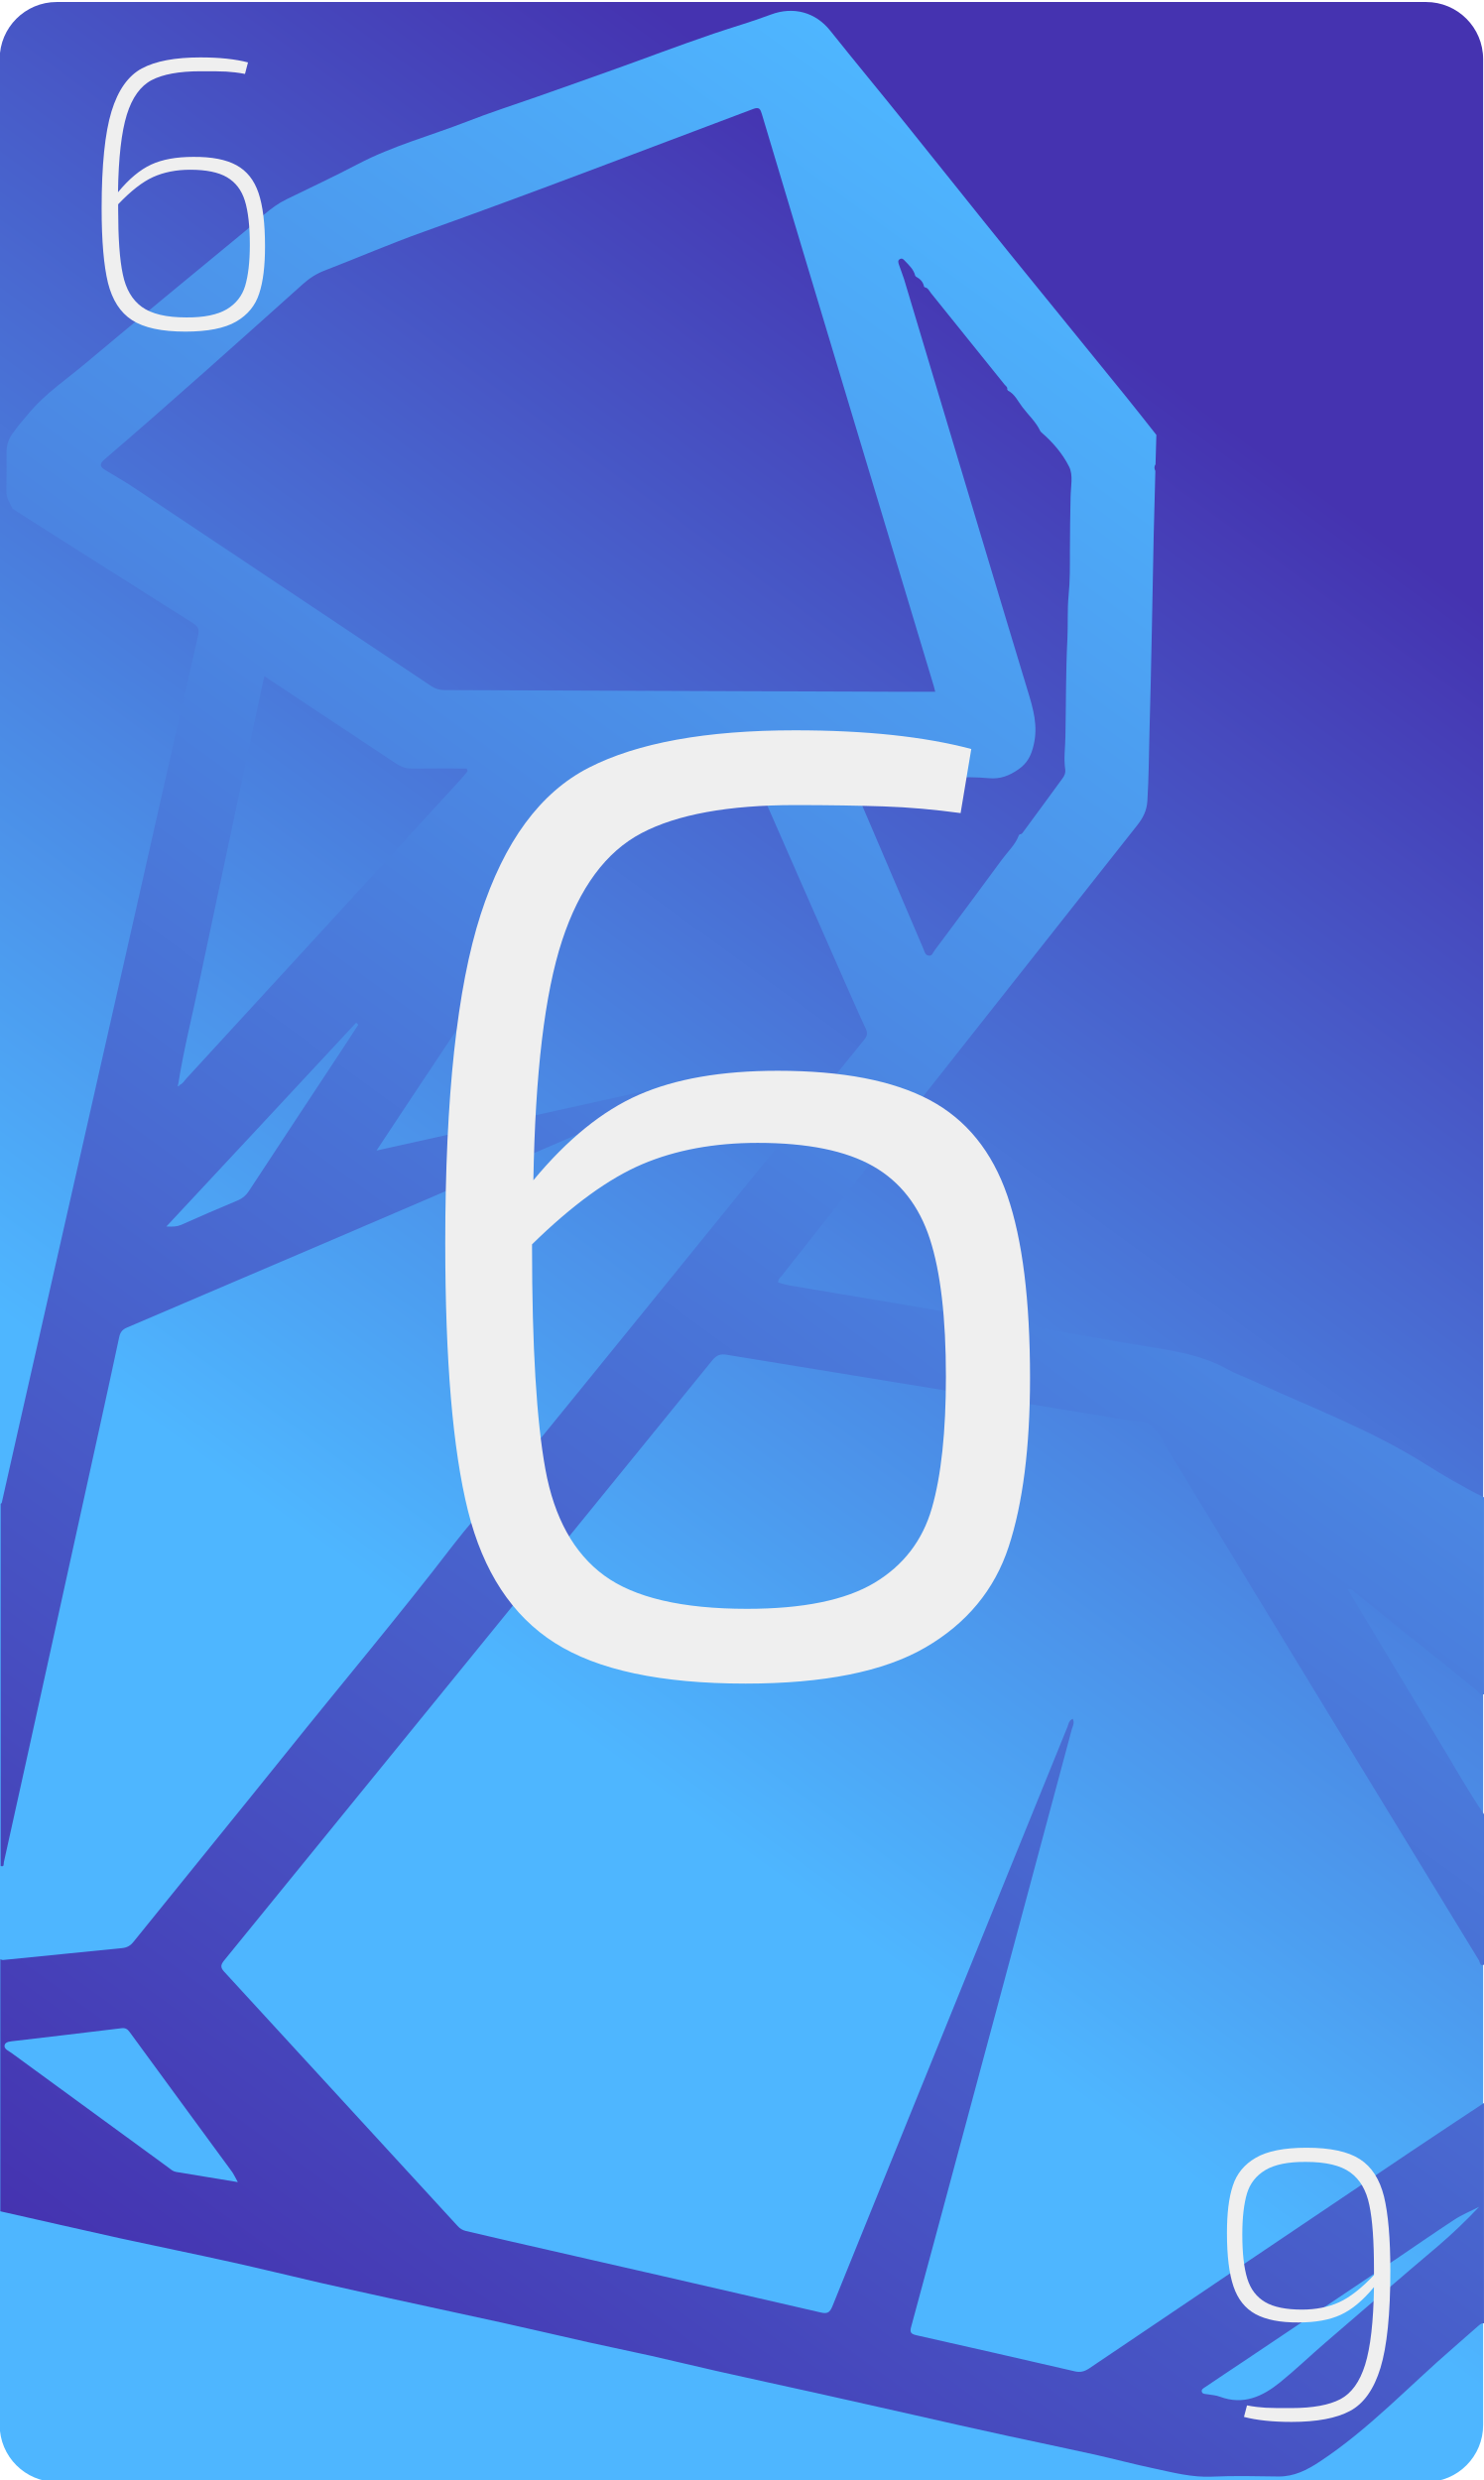
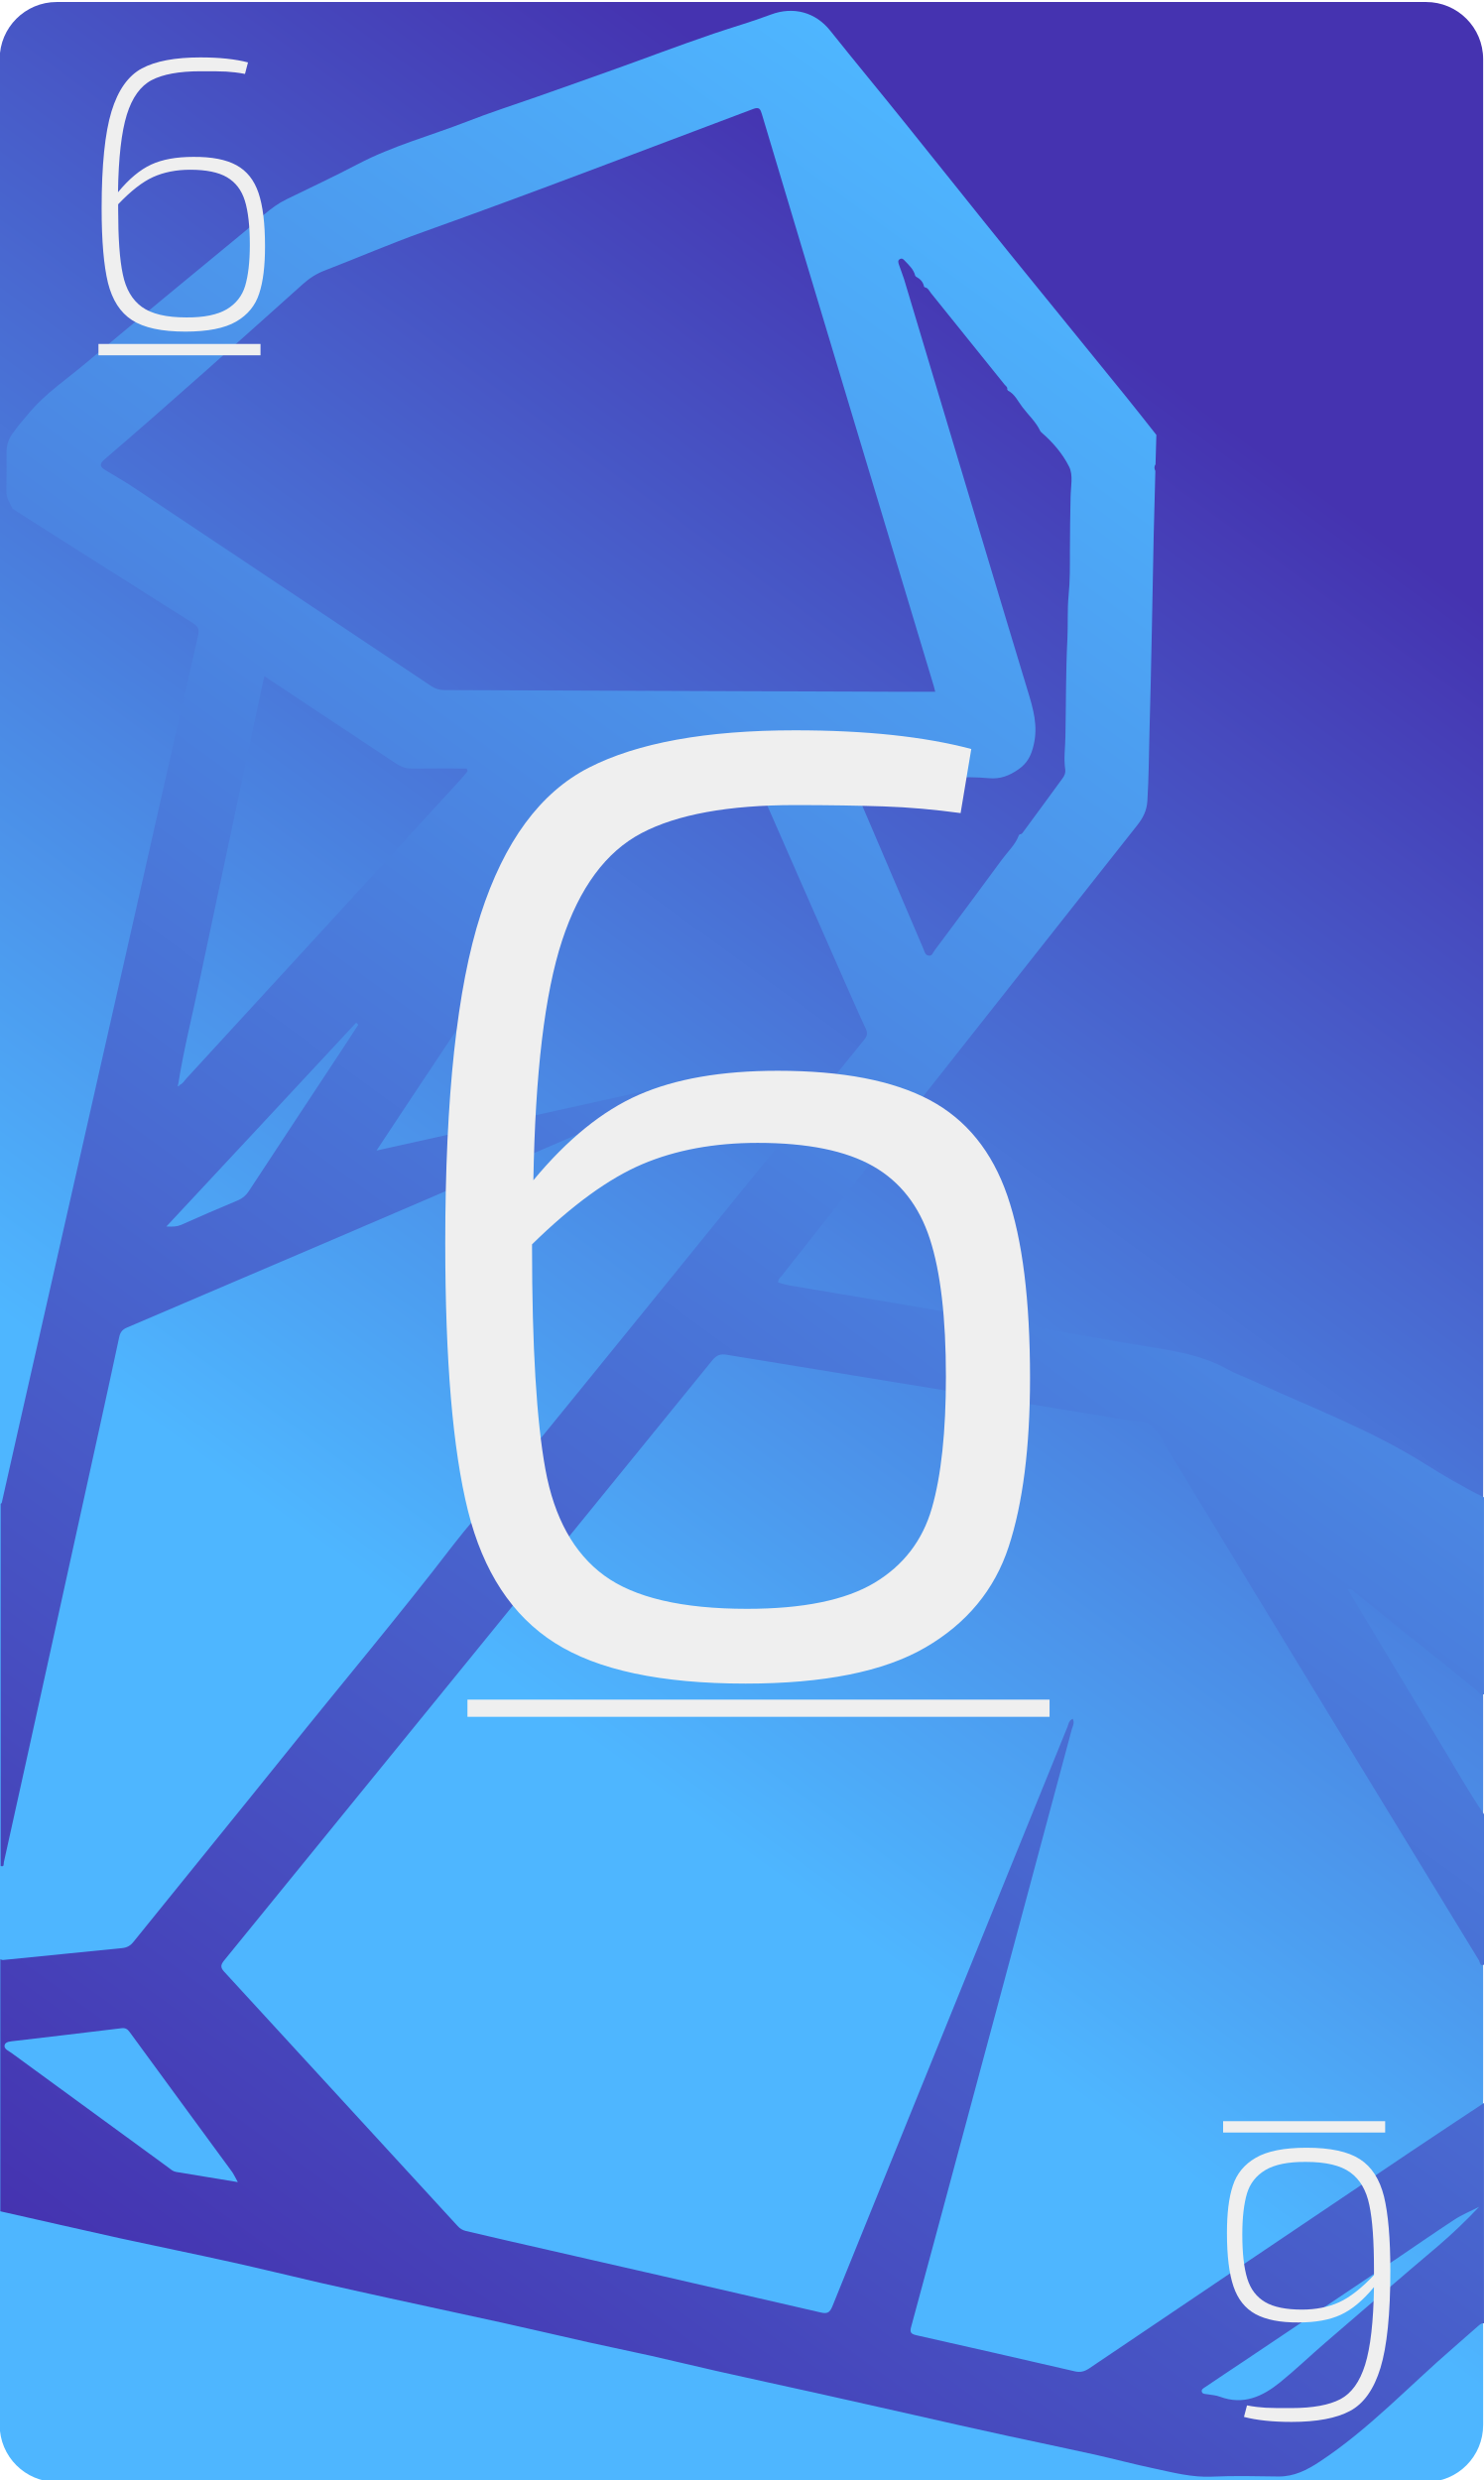
<svg xmlns="http://www.w3.org/2000/svg" version="1.1" id="Calque_1" x="0px" y="0px" viewBox="0 0 889 1486" style="enable-background:new 0 0 889 1486;" xml:space="preserve">
  <style type="text/css">
	.st0{fill:url(#SVGID_1_);}
	.st1{fill:url(#SVGID_2_);}
	.st2{enable-background:new    ;}
	.st3{fill:#EFEFEF;}
</style>
  <g>
-     <linearGradient id="SVGID_1_" gradientUnits="userSpaceOnUse" x1="270.133" y1="502.127" x2="778.148" y2="1201.35" gradientTransform="matrix(1 0 0 -1 0 1486)">
+     <linearGradient id="SVGID_1_" gradientUnits="userSpaceOnUse" x1="270.133" y1="983.873" x2="778.148" y2="284.65">
      <stop offset="0" style="stop-color:#4EB6FF" />
      <stop offset="1" style="stop-color:#4533B0" />
    </linearGradient>
    <path class="st0" d="M854.6,1487.2H34c-18.9,0-34.2-15.3-34.2-34.2V35.4C-0.2,16.5,15.1,1.2,34,1.2h820.5   c18.9,0,34.2,15.3,34.2,34.2v1417.5C888.8,1471.8,873.5,1487.2,854.6,1487.2z" />
  </g>
-   <linearGradient id="SVGID_2_" gradientUnits="userSpaceOnUse" x1="56.206" y1="120.309" x2="850.089" y2="1212.995" gradientTransform="matrix(1 0 0 -1 0 1486)">
+   <linearGradient id="SVGID_2_" gradientUnits="userSpaceOnUse" x1="56.206" y1="1365.691" x2="850.089" y2="273.005">
    <stop offset="0" style="stop-color:#4533B0" />
    <stop offset="1" style="stop-color:#4EB6FF" />
  </linearGradient>
  <path class="st1" d="M889.2,1260.1c0,44,0,88,0,132c-1.3-0.2-2.2,0.6-3.1,1.3c-5.1,4.5-10.2,9-15.4,13.5  c-26.5,22.9-50.5,48.7-79.9,68.1c-7.6,5-15.3,9-24.8,8.9c-13.3-0.2-26.7-0.5-40,0.1c-11.7,0.5-22.8-2.4-34-4.8  c-12-2.5-23.9-5.7-35.9-8.4c-17.5-3.9-35.1-7.5-52.6-11.3c-18.8-4.1-37.6-8.3-56.4-12.6c-19.4-4.3-38.8-8.8-58.3-13.1  c-19.9-4.4-39.9-8.7-59.8-13.2c-13-2.9-25.8-6.1-38.8-9c-12.5-2.8-25-5.3-37.5-8.1c-17.4-3.9-34.7-8-52-11.8  c-22.4-4.9-44.8-9.7-67.2-14.6c-13.9-3.1-27.9-6.1-41.8-9.3c-17.3-4-34.5-8.2-51.9-12.1c-22.5-5-45.2-9.6-67.7-14.5  c-24-5.3-47.9-10.8-71.9-16.2c0-50.3,0-100.7,0-151c0.6,0.2,1.2,0.5,1.8,0.4c23.7-2.3,47.4-4.8,71.1-7.1c3.1-0.3,5.1-1.5,7-3.9  c30.3-37.6,60.8-75,91.1-112.7c33.4-41.7,67.9-82.6,100.4-125c8.4-10.9,17.6-21.2,26.4-31.9c73.5-90.2,146.7-180.7,220-271  c1.8-2.3,1.9-4.1,0.7-6.6c-3.7-7.8-7.1-15.7-10.6-23.5c-18.3-41.6-36.6-83.1-54.8-124.8c-2.1-4.8-4.7-6.6-10-6.6  c-20.1,0.2-40.3,0-60.5-0.3c-3.9,0-6.2,1-8.4,4.4c-42.9,64.8-86,129.4-129,194.1c-6.4,9.7-12.8,19.3-19.8,29.9  c66.4-14.7,131.7-29.2,197-43.7c-0.7,1.3-1.7,1.8-2.7,2.3c-32.4,13.9-64.7,27.9-97.1,41.7C240.6,725.2,158.3,760.4,76,795.5  c-2.8,1.2-4,2.9-4.6,5.8c-3.8,17.9-7.7,35.7-11.6,53.5C49.2,902.9,38.6,951,28.1,999c-8.6,39-17.1,77.9-25.8,116.9  c-0.2,0.9,0.4,2.9-1.9,2.2c0-72.3,0-144.7,0-217c0.9-0.5,0.8-1.3,1-2.2c3.1-13.8,6.2-27.6,9.3-41.3c23.4-103.5,46.9-207,70.3-310.5  c12.5-55.4,25-110.9,37.7-166.3c0.9-3.9-0.1-5.5-3.2-7.5c-36-22.7-71.9-45.5-107.8-68.3c-1.7-3.4-4-6.5-3.9-10.6  c0.2-7.8,0.1-15.7,0.1-23.5c0-4,1.2-7.7,3.4-10.8c3.3-4.7,7.1-9.2,10.9-13.6c9.5-11,21.6-19.2,32.7-28.5  c31.7-26.6,63.7-52.9,95.6-79.2c8.2-6.8,15.5-14.7,25.2-19.4c14.3-7,28.7-13.7,42.8-21.1c20.8-10.9,43.2-16.9,64.9-25.3  c14-5.5,28.4-10.1,42.6-15.1c13.9-4.9,27.9-9.8,41.8-14.8c10.8-3.8,21.5-7.8,32.2-11.7c10.5-3.8,20.9-7.6,31.5-11.2  C439,16.3,450.6,13,462,8.7c13.4-5,26.7-1.4,35.5,9.7c14.9,18.7,30.2,37.1,45.2,55.8c20.8,25.8,41.3,51.7,62.1,77.4  c23,28.4,46.2,56.8,69.2,85.2c6.4,7.9,12.6,15.8,18.9,23.8c-0.2,5.9-0.3,11.8-0.5,17.6c-0.9,1.3-0.8,2.6-0.1,4  c-0.3,12.8-0.7,25.6-1,38.5c-0.8,39-1.4,77.9-2.5,116.9c-0.4,14.1-0.4,28.3-1.3,42.5c-0.4,5.7-2.6,10-6,14.3  c-71,89.9-142,179.8-212.9,269.8c-0.9,1.2-2.5,2.1-2.3,4.3c2.2,0.6,4.5,1.3,6.7,1.7c21,3.6,42,7,63,10.6  c47.4,8.1,94.8,16.2,142.1,24.5c19.6,3.4,39.6,5.2,57.5,15.2c4.8,2.7,10,4.5,15,6.8c34.5,15.8,70.2,29.2,102.7,49.5  c11.6,7.3,23.5,14.3,35.9,20.4c0,39.3,0,78.7,0,118c-2.4,0.8-3.3-1.5-4.6-2.6c-24-19.2-47.9-38.6-71.9-57.8  c-1.5-1.2-2.6-3.2-5.1-2.4c18.3,30.4,36.5,60.9,54.9,91.2c8.9,14.6,17.1,29.5,26.8,43.6c0,30,0,60,0,90c-2.5,1.2-2.5-1.4-3-2.4  c-27.7-45.3-55.3-90.6-82.9-135.9c-36.4-59.8-72.9-119.6-109.2-179.5c-2.5-4.2-5.2-6.9-10.6-7.5c-10.6-1.1-21-3.2-31.6-4.9  c-72.1-11.7-144.2-23.3-216.3-35.2c-4-0.7-6.2,0.1-8.8,3.2c-97.5,120-195,239.8-292.6,359.7c-2,2.5-2.4,4.1,0,6.7  c46.7,50.8,93.3,101.6,139.9,152.4c1.4,1.6,3,2.5,5,3c8.6,2,17.2,4,25.8,6c62.2,14.2,124.5,28.4,186.7,42.8c3.8,0.9,5.4,0.3,7-3.5  c29.9-73.9,59.9-147.8,89.9-221.7c17-41.9,34-83.8,51-125.6c0.7-1.7,0.8-3.9,3.2-4.9c1.3,2.5-0.1,4.5-0.6,6.4  c-22.7,84.8-45.5,169.5-68.3,254.3c-9.3,34.5-18.5,69-27.9,103.5c-1,3.5-0.2,4.4,3.3,5.2c31.6,7.1,63.2,14.3,94.8,21.6  c3.1,0.7,5.5,0.2,8.3-1.6c64.4-43.5,128.9-86.9,193.3-130.3C860.1,1279.3,874.6,1269.8,889.2,1260.1z M553.7,171.7  c-0.6-2.8-2.3-4.6-4.8-5.9c-0.1-0.2-0.3-0.4-0.5-0.6c-0.9-3.7-3.6-6.2-6.1-8.8c-0.8-0.9-1.7-1.9-3-1.2c-1.6,0.8-1,2.3-0.6,3.5  c0.9,2.8,2.1,5.6,3,8.5c6.1,20.2,12.1,40.4,18.2,60.7c9.3,30.9,18.5,61.8,27.8,92.7c9.4,31.2,18.7,62.4,28.2,93.6  c3.2,10.5,6.2,20.7,3.5,32.1c-1.5,6.5-3.8,11-9.3,14.8s-10.8,5.8-17.5,5.2c-7.4-0.7-15-0.7-22.5-0.3c-7.5,0.4-14.9-0.7-22.4-0.7  c-10.1,0-20.2-0.2-30.2-0.5c-2.3-0.1-4.9-1.3-6.5,0.9c-1.5,2,0.2,4.1,1,6.1c13.7,32.2,27.5,64.5,41.3,96.7c0.7,1.7,1,3.8,3.2,4.1  c2.1,0.3,2.5-1.8,3.5-3.1c13.5-18.1,27-36.2,40.4-54.5c3.5-4.8,8-8.8,10.1-14.5c0.2-0.1,0.4-0.3,0.4-0.6c1,0.1,1.6-0.5,2-1.1  c8-10.9,16-21.7,23.9-32.6c1.1-1.5,1.8-3.3,1.5-5.2c-1-6.5,0-12.9,0.1-19.4c0.4-19.6,0.2-39.3,1.2-58.9c0.4-8.6-0.1-17.2,0.7-25.8  c0.9-8.9,0.8-17.9,0.8-26.9c0-10.8,0.2-21.5,0.4-32.2c0.1-6.2,1.7-13.1-0.9-18.2c-3.9-7.8-9.9-14.8-16.7-20.6  c-0.1-0.3-0.3-0.4-0.5-0.6c-2.6-5.6-7.2-9.7-10.8-14.5c-2.7-3.5-4.5-7.8-8.7-9.9c-0.1-0.3-0.2-0.5-0.4-0.6c0.4-1.4-0.8-2.1-1.5-2.9  c-14.7-18.3-29.4-36.6-44.1-54.8c-1.1-1.4-1.8-3.3-3.9-3.6L553.7,171.7z M107.4,650.2c2-0.7,3-2.5,4.3-4  c54.8-59.6,109.5-119.3,164.2-179c1.5-1.6,2.9-3.4,4.3-5.1c-0.2-0.5-0.4-1.1-0.6-1.6c-11.1,0-22.2-0.1-33.3,0  c-3.5,0-6.3-1.2-9.2-3.1c-26.1-17.4-52.3-34.8-78.6-52.2c-0.4,1.7-0.9,3.2-1.2,4.8c-12.6,59.2-25.2,118.4-37.7,177.6  c-4.3,20.7-9.5,41.1-12.8,62c-0.1,0.4-0.3,1.1-0.2,1.2C107.4,651.2,107.3,650.6,107.4,650.2z M560.4,414.5c-0.6-2.3-1-4.1-1.6-5.8  c-18.2-60.5-36.4-120.9-54.6-181.4c-15.9-53-31.9-106-47.7-159c-0.9-2.9-1.5-4.4-5.2-3c-65.8,24.7-131.4,50-197.5,73.6  c-19.9,7.1-39.3,15.5-59,23.1c-5.1,1.9-9.4,4.7-13.4,8.3c-39.3,35.2-78.6,70.5-118.7,104.9c-3.6,3.1-2.6,4.6,0.6,6.6  c5.4,3.3,10.9,6.4,16.2,9.9c59.7,39.8,119.3,79.6,178.9,119.4c2.5,1.6,4.9,2.4,7.9,2.4c90.9,0.3,181.9,0.7,272.8,1  C546.1,414.5,553,414.5,560.4,414.5z M142.5,1307.5c-1.5-2.7-2.2-4.3-3.2-5.8c-20.5-28-41.1-56-61.6-84.1c-1.3-1.8-2.6-2.6-4.9-2.3  c-21.3,2.6-42.6,5.1-63.9,7.6c-2.3,0.3-5.5,0.3-6.1,2.4c-0.7,2.4,2.4,3.6,4.2,4.9c31.4,23,62.8,45.9,94.2,68.8  c1.3,1,2.5,2.1,4.3,2.4C117.5,1303.4,129.4,1305.3,142.5,1307.5z M886.3,1322.3c-5.2,2.7-10.3,4.7-14.8,7.7  c-11.8,7.7-23.4,15.8-35.1,23.7c-30.5,20.5-61,40.9-91.5,61.4c-7.6,5.1-15.2,10.1-22.7,15.2c-1,0.7-2.6,1.4-2,3  c0.4,1.2,1.9,1.1,3,1.3c2.6,0.4,5.4,0.6,7.8,1.5c14,5.2,25.5-0.1,36-8.6c9.4-7.6,18.2-16.1,27.4-24c22.4-19.3,44.8-38.7,67.4-57.8  C870.3,1338.4,878.4,1330.7,886.3,1322.3z M214.7,614c-0.4-0.4-0.9-0.8-1.3-1.2c-37.6,40.5-75.3,80.9-113.7,122.1  c3.9,0.2,6.4,0.1,8.9-1c11.2-5,22.5-9.9,33.8-14.6c2.9-1.2,5-3,6.7-5.6c18.9-28.8,37.8-57.4,56.8-86.2  C208.8,623.1,211.7,618.5,214.7,614z" />
  <g class="st2">
-     <path class="st3" d="M557.2,659.2c21.9,11.7,37.3,30.8,46.4,57.2c9.1,26.4,13.6,62.8,13.6,109.2c0,41.6-4.3,75.3-12.8,101.2   c-8.5,25.9-25.2,46-50,60.4s-60.7,21.6-107.6,21.6c-50.7,0-88.8-8.1-114.4-24.4c-25.6-16.3-42.9-42.7-52-79.2   c-9.1-36.5-13.6-90-13.6-160.4c0-87.5,7.1-153.1,21.2-196.8c14.1-43.7,35.7-73.1,64.8-88c29.1-14.9,70.3-22.4,123.6-22.4   c42.1,0,77.3,3.7,105.6,11.2l-6.4,38.4c-15.5-2.1-30.8-3.5-46-4c-15.2-0.5-32.9-0.8-53.2-0.8c-40,0-70.7,5.6-92,16.8   c-21.3,11.2-37.2,32.7-47.6,64.4c-10.4,31.7-16.1,79.6-17.2,143.6c20.3-24.5,41.3-41.6,63.2-51.2c21.9-9.6,49.6-14.4,83.2-14.4   C504.9,641.6,535.3,647.5,557.2,659.2z M524,948.4c17.3-10.4,28.8-25.3,34.4-44.8c5.6-19.5,8.4-45.7,8.4-78.8   c0-35.2-3.2-62.7-9.6-82.4c-6.4-19.7-17.7-34.3-34-43.6c-16.3-9.3-39.3-14-69.2-14c-26.1,0-49.2,4.3-69.2,12.8   c-20,8.5-42,24.5-66,48v1.6c0,59.7,2.7,104.1,8,133.2c5.3,29.1,17.1,50.3,35.2,63.6c18.1,13.3,46.7,20,85.6,20   C481.2,964,506.6,958.8,524,948.4z" />
+     <path class="st3" d="M557.2,659.2c21.9,11.7,37.3,30.8,46.4,57.2c9.1,26.4,13.6,62.8,13.6,109.2c0,41.6-4.3,75.3-12.8,101.2   s-25.2,46-50,60.4s-60.7,21.6-107.6,21.6c-50.7,0-88.8-8.1-114.4-24.4c-25.6-16.3-42.9-42.7-52-79.2s-13.6-90-13.6-160.4   c0-87.5,7.1-153.1,21.2-196.8s35.7-73.1,64.8-88s70.3-22.4,123.6-22.4c42.1,0,77.3,3.7,105.6,11.2l-6.4,38.4   c-15.5-2.1-30.8-3.5-46-4s-32.9-0.8-53.2-0.8c-40,0-70.7,5.6-92,16.8c-21.3,11.2-37.2,32.7-47.6,64.4s-16.1,79.6-17.2,143.6   c20.3-24.5,41.3-41.6,63.2-51.2c21.9-9.6,49.6-14.4,83.2-14.4C504.9,641.6,535.3,647.5,557.2,659.2z M524,948.4   c17.3-10.4,28.8-25.3,34.4-44.8c5.6-19.5,8.4-45.7,8.4-78.8c0-35.2-3.2-62.7-9.6-82.4c-6.4-19.7-17.7-34.3-34-43.6   s-39.3-14-69.2-14c-26.1,0-49.2,4.3-69.2,12.8s-42,24.5-66,48v1.6c0,59.7,2.7,104.1,8,133.2c5.3,29.1,17.1,50.3,35.2,63.6   s46.7,20,85.6,20C481.2,964,506.6,958.8,524,948.4z" />
  </g>
  <g class="st2">
-     <path class="st3" d="M141.7,99c6.2,3.4,10.6,8.9,13.2,16.6c2.6,7.7,3.9,18.3,3.9,32c0,11.7-1.1,21.1-3.5,28.3   c-2.3,7.2-6.9,12.8-13.8,16.8s-17,6-30.4,6c-14.3,0-24.9-2.3-32-6.9c-7.1-4.6-11.8-12-14.4-22.3c-2.5-10.3-3.8-25.1-3.8-44.6   c0-25.9,2-45.3,5.9-58.1c3.9-12.8,10-21.4,18.2-25.8c8.2-4.4,19.9-6.6,35.1-6.6c11.3,0,20.9,1,28.5,3l-1.8,6.9   c-4.1-0.8-7.9-1.2-11.2-1.4c-3.3-0.2-8.5-0.2-15.5-0.2c-12.7,0-22.5,1.8-29.2,5.3c-6.7,3.5-11.7,10.4-14.9,20.7   c-3.2,10.3-5,25.8-5.3,46.5c6.6-8,13.2-13.5,19.9-16.6c6.7-3.1,15.1-4.6,25.2-4.6C126.9,93.9,135.5,95.6,141.7,99z M135.9,185.3   c5.5-3.3,9.2-8,11-14c1.8-6.1,2.8-14.2,2.8-24.5c0-11.3-1-20.2-3-26.6c-2-6.4-5.6-11-10.7-14c-5.1-3-12.5-4.5-22-4.5   c-8.4,0-15.9,1.5-22.3,4.4c-6.4,2.9-13.4,8.4-20.9,16.3v3c0,17.2,0.9,30.2,2.8,39c1.8,8.8,5.6,15.3,11.4,19.5   c5.8,4.2,14.6,6.3,26.6,6.3C122.2,190.3,130.3,188.6,135.9,185.3z" />
+     <path class="st3" d="M141.7,99c6.2,3.4,10.6,8.9,13.2,16.6c2.6,7.7,3.9,18.3,3.9,32c0,11.7-1.1,21.1-3.5,28.3   c-2.3,7.2-6.9,12.8-13.8,16.8s-17,6-30.4,6c-14.3,0-24.9-2.3-32-6.9c-7.1-4.6-11.8-12-14.4-22.3c-2.5-10.3-3.8-25.1-3.8-44.6   c0-25.9,2-45.3,5.9-58.1S76.8,45.4,85,41s19.9-6.6,35.1-6.6c11.3,0,20.9,1,28.5,3l-1.8,6.9c-4.1-0.8-7.9-1.2-11.2-1.4   s-8.5-0.2-15.5-0.2c-12.7,0-22.5,1.8-29.2,5.3S79.2,58.4,76,68.7c-3.2,10.3-5,25.8-5.3,46.5c6.6-8,13.2-13.5,19.9-16.6   c6.7-3.1,15.1-4.6,25.2-4.6C126.9,93.9,135.5,95.6,141.7,99z M135.9,185.3c5.5-3.3,9.2-8,11-14c1.8-6.1,2.8-14.2,2.8-24.5   c0-11.3-1-20.2-3-26.6s-5.6-11-10.7-14c-5.1-3-12.5-4.5-22-4.5c-8.4,0-15.9,1.5-22.3,4.4s-13.4,8.4-20.9,16.3v3   c0,17.2,0.9,30.2,2.8,39c1.8,8.8,5.6,15.3,11.4,19.5s14.6,6.3,26.6,6.3C122.2,190.3,130.3,188.6,135.9,185.3z" />
  </g>
  <g class="st2">
-     <path class="st3" d="M752.3,1386.6c-6.2-3.4-10.6-8.9-13.2-16.6c-2.6-7.7-3.9-18.3-3.9-32c0-11.7,1.1-21.1,3.5-28.3   c2.3-7.2,6.9-12.8,13.8-16.8s17-6,30.4-6c14.3,0,24.9,2.3,32,6.9c7.1,4.6,11.8,12,14.4,22.3c2.5,10.3,3.8,25.1,3.8,44.6   c0,25.9-2,45.3-5.9,58.1c-3.9,12.8-10,21.4-18.2,25.8c-8.2,4.4-19.9,6.6-35.1,6.6c-11.3,0-20.9-1-28.5-3l1.8-6.9   c4.1,0.8,7.9,1.2,11.2,1.4c3.3,0.2,8.5,0.2,15.5,0.2c12.7,0,22.5-1.8,29.2-5.3c6.7-3.5,11.7-10.4,14.9-20.7   c3.2-10.3,5-25.8,5.3-46.5c-6.6,8-13.2,13.5-19.9,16.6c-6.7,3.1-15.1,4.6-25.2,4.6C767.2,1391.7,758.6,1390,752.3,1386.6z    M758.2,1300.3c-5.5,3.3-9.2,8-11,14c-1.8,6.1-2.8,14.2-2.8,24.5c0,11.3,1,20.2,3,26.6c2,6.4,5.6,11,10.7,14c5.1,3,12.5,4.5,22,4.5   c8.4,0,15.9-1.5,22.3-4.4c6.4-2.9,13.4-8.4,20.9-16.3v-3c0-17.2-0.9-30.2-2.8-39c-1.8-8.8-5.6-15.3-11.4-19.5   c-5.8-4.2-14.6-6.3-26.6-6.3C771.9,1295.3,763.7,1297,758.2,1300.3z" />
+     <path class="st3" d="M752.3,1386.6c-6.2-3.4-10.6-8.9-13.2-16.6c-2.6-7.7-3.9-18.3-3.9-32c0-11.7,1.1-21.1,3.5-28.3   c2.3-7.2,6.9-12.8,13.8-16.8s17-6,30.4-6c14.3,0,24.9,2.3,32,6.9s11.8,12,14.4,22.3c2.5,10.3,3.8,25.1,3.8,44.6   c0,25.9-2,45.3-5.9,58.1c-3.9,12.8-10,21.4-18.2,25.8s-19.9,6.6-35.1,6.6c-11.3,0-20.9-1-28.5-3l1.8-6.9c4.1,0.8,7.9,1.2,11.2,1.4   c3.3,0.2,8.5,0.2,15.5,0.2c12.7,0,22.5-1.8,29.2-5.3s11.7-10.4,14.9-20.7c3.2-10.3,5-25.8,5.3-46.5c-6.6,8-13.2,13.5-19.9,16.6   s-15.1,4.6-25.2,4.6C767.2,1391.7,758.6,1390,752.3,1386.6z M758.2,1300.3c-5.5,3.3-9.2,8-11,14c-1.8,6.1-2.8,14.2-2.8,24.5   c0,11.3,1,20.2,3,26.6s5.6,11,10.7,14c5.1,3,12.5,4.5,22,4.5c8.4,0,15.9-1.5,22.3-4.4c6.4-2.9,13.4-8.4,20.9-16.3v-3   c0-17.2-0.9-30.2-2.8-39c-1.8-8.8-5.6-15.3-11.4-19.5c-5.8-4.2-14.6-6.3-26.6-6.3C771.9,1295.3,763.7,1297,758.2,1300.3z" />
  </g>
+   <rect x="280.1" y="1018.4" class="st3" width="348.8" height="10.3" />
+   <rect x="59" y="206.1" class="st3" width="97.1" height="6.8" />
+   <rect x="732.9" y="1271" class="st3" width="97.1" height="6.8" />
</svg>
